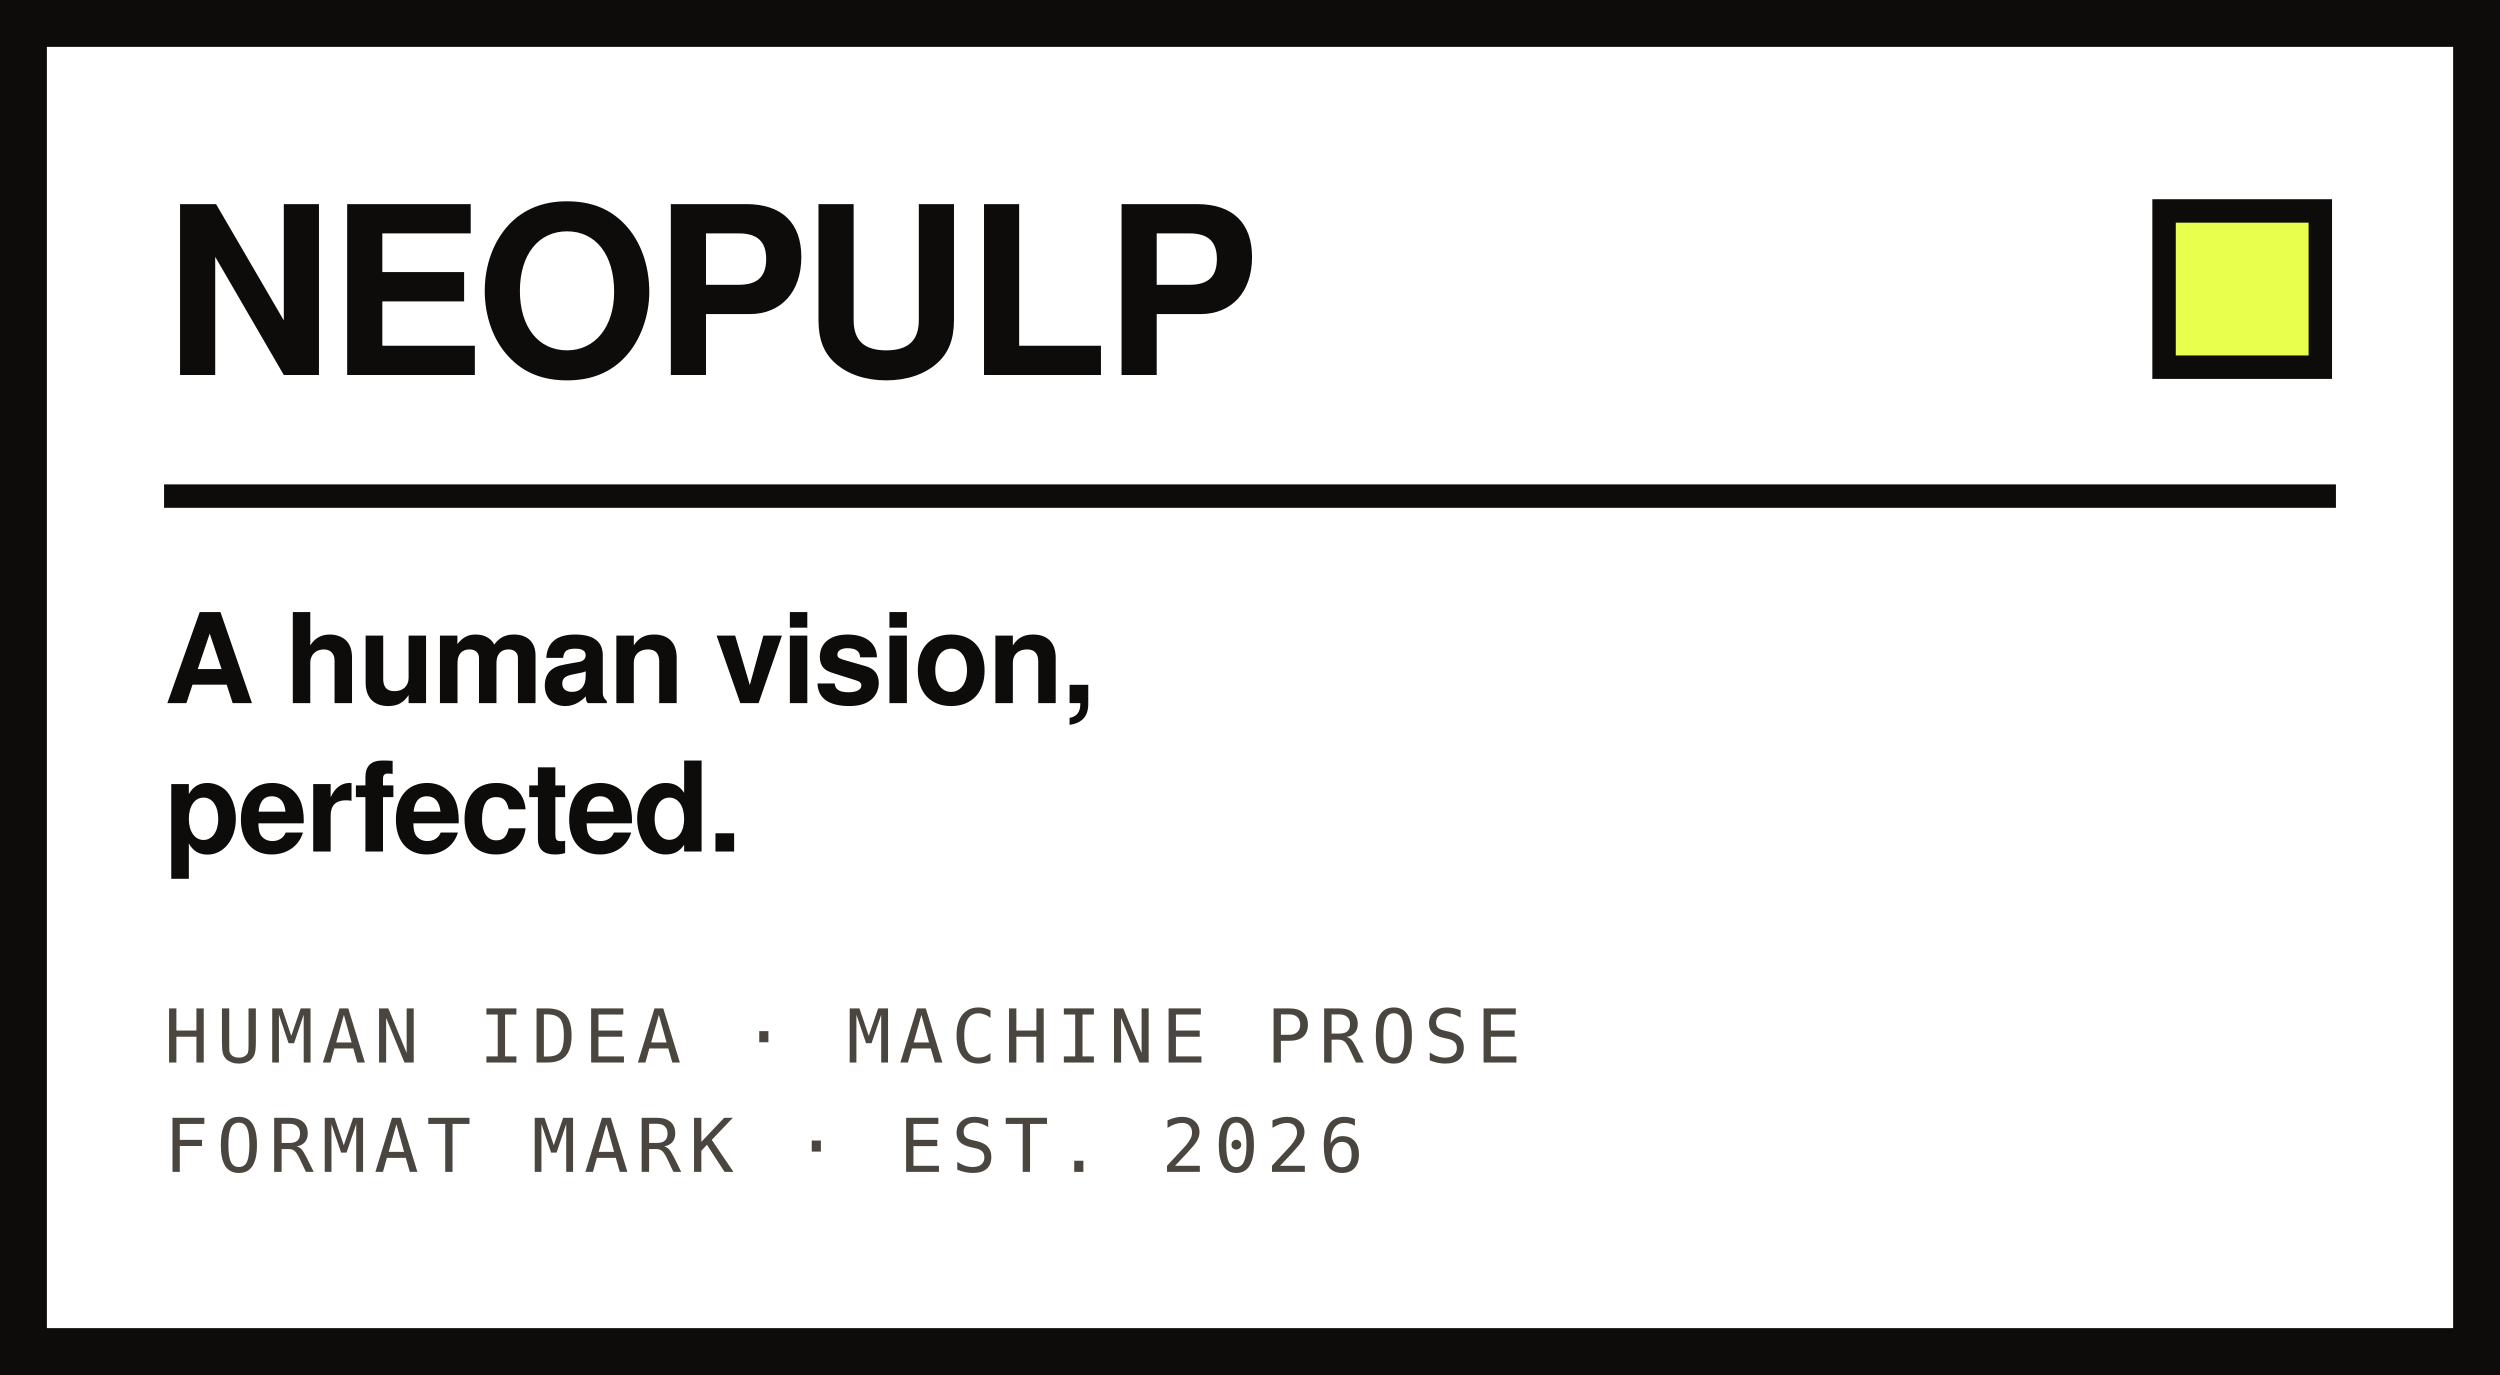
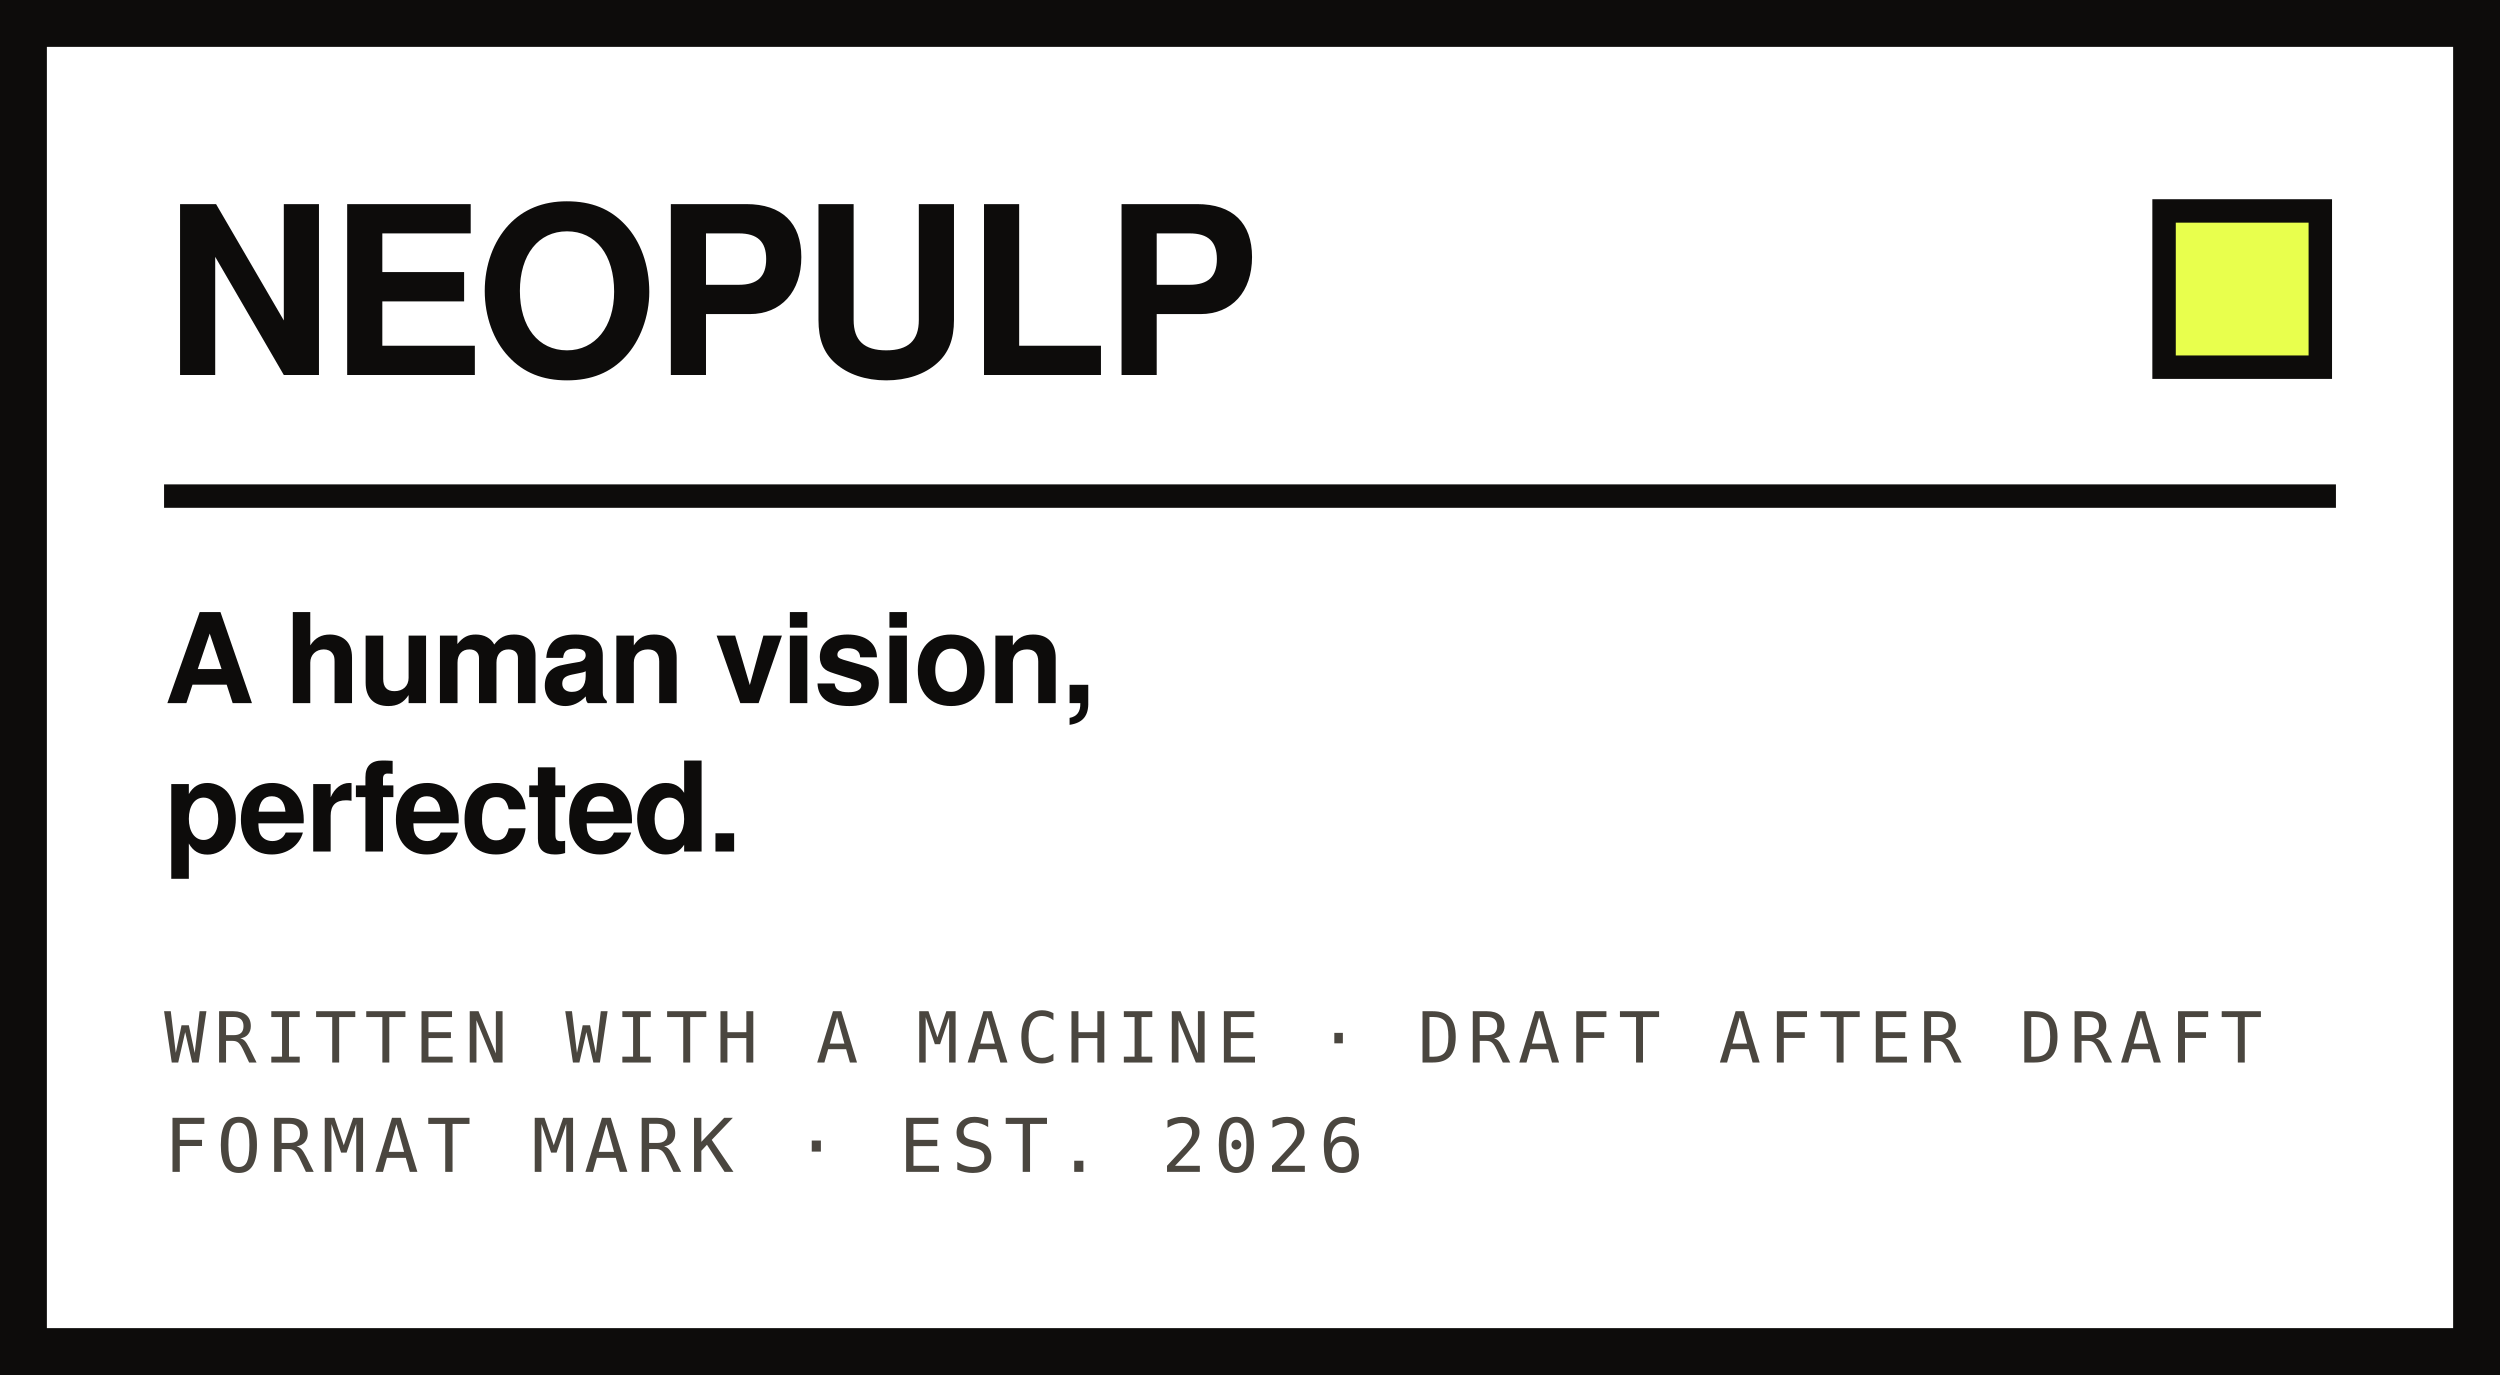
<svg xmlns="http://www.w3.org/2000/svg" viewBox="0 0 320 176" width="320" height="176" role="img" aria-label="Neopulp format mark">
  <rect x="3" y="3" width="314" height="170" fill="none" stroke="#0D0C0B" stroke-width="6" />
  <text x="21" y="48" font-family="Archivo, 'Archivo Black', Helvetica, Arial, sans-serif" font-weight="900" font-size="30" letter-spacing="-0.6" fill="#0D0C0B" textLength="158" lengthAdjust="spacingAndGlyphs">NEOPULP</text>
  <rect x="277" y="27" width="20" height="20" fill="#E8FF4D" stroke="#0D0C0B" stroke-width="3" />
  <rect x="21" y="62" width="278" height="3" fill="#0D0C0B" />
  <text x="21" y="90" font-family="Archivo, Helvetica, Arial, sans-serif" font-weight="700" font-size="16" letter-spacing="-0.3" fill="#0D0C0B">A human vision,</text>
  <text x="21" y="109" font-family="Archivo, Helvetica, Arial, sans-serif" font-weight="700" font-size="16" letter-spacing="-0.3" fill="#0D0C0B">perfected.</text>
-   <text x="21" y="136" font-family="'JetBrains Mono', ui-monospace, monospace" font-size="9.5" letter-spacing="1" fill="#4A463F">HUMAN IDEA · MACHINE PROSE</text>
+   <text x="21" y="136" font-family="'JetBrains Mono', ui-monospace, monospace" font-size="9" letter-spacing="1" fill="#4A463F" textLength="278" lengthAdjust="spacing">WRITTEN WITH A MACHINE · DRAFT AFTER DRAFT</text>
  <text x="21" y="150" font-family="'JetBrains Mono', ui-monospace, monospace" font-size="9.5" letter-spacing="1" fill="#4A463F">FORMAT MARK · EST. 2026</text>
</svg>
